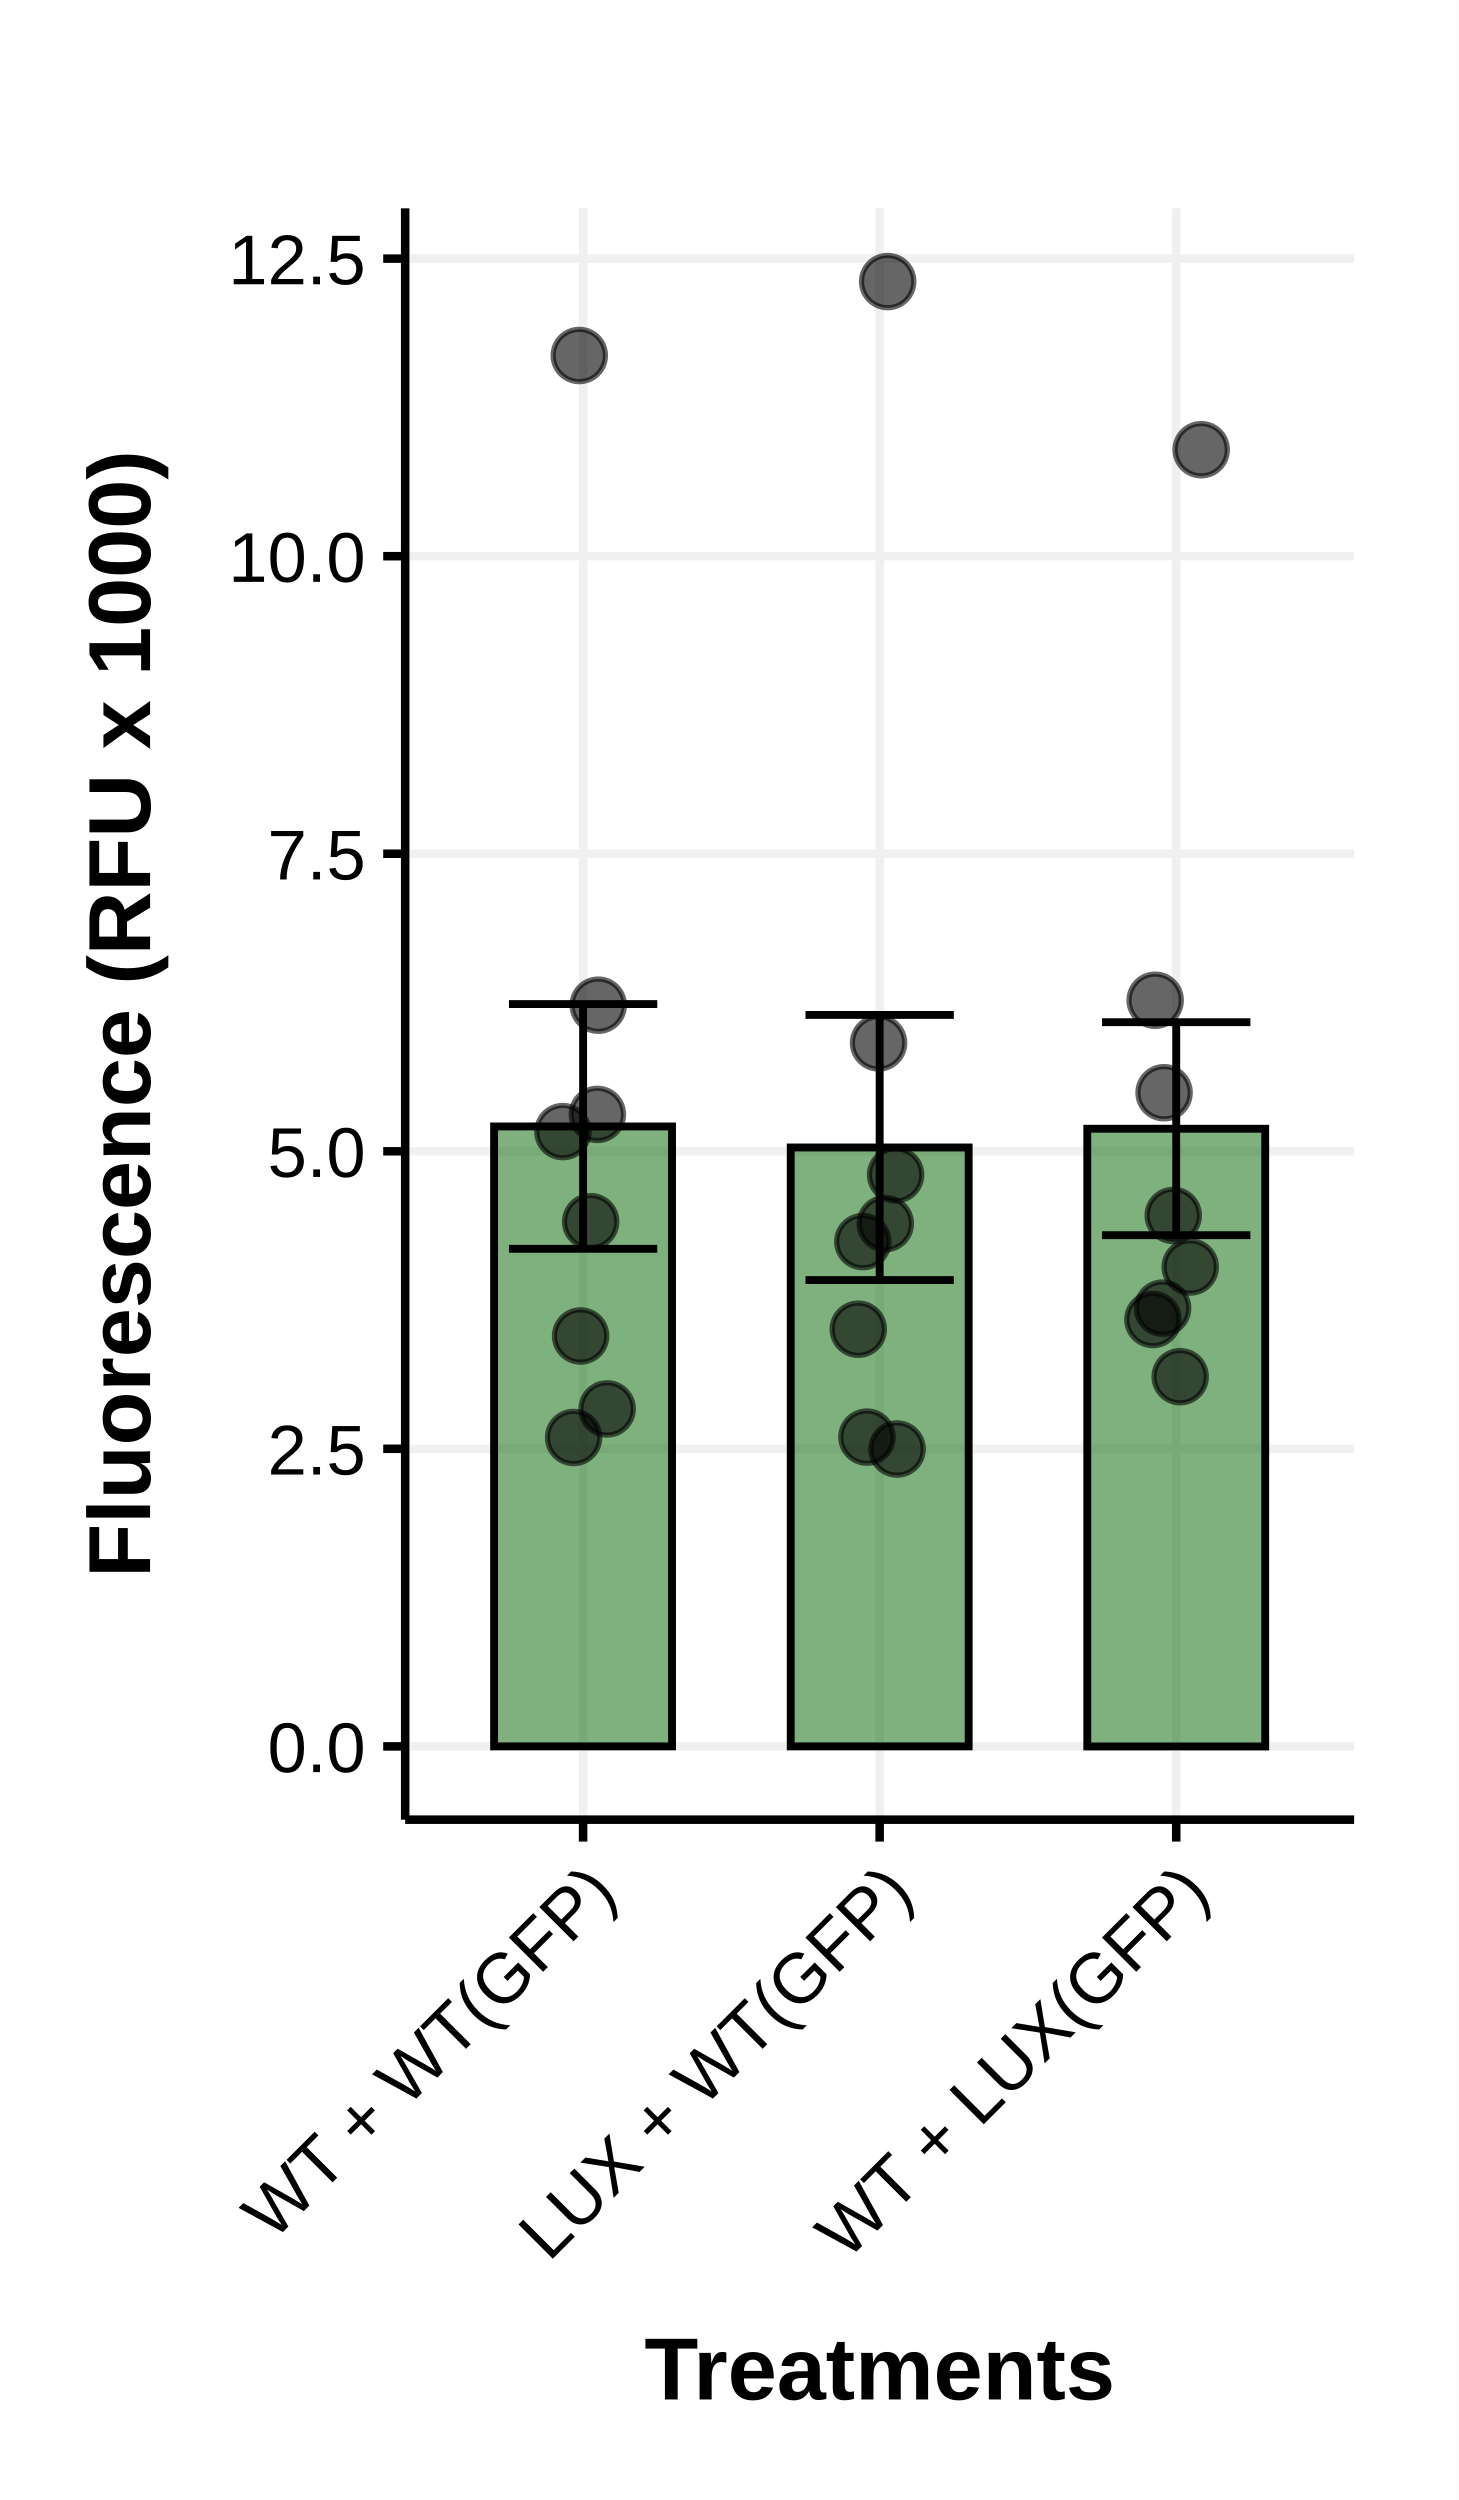
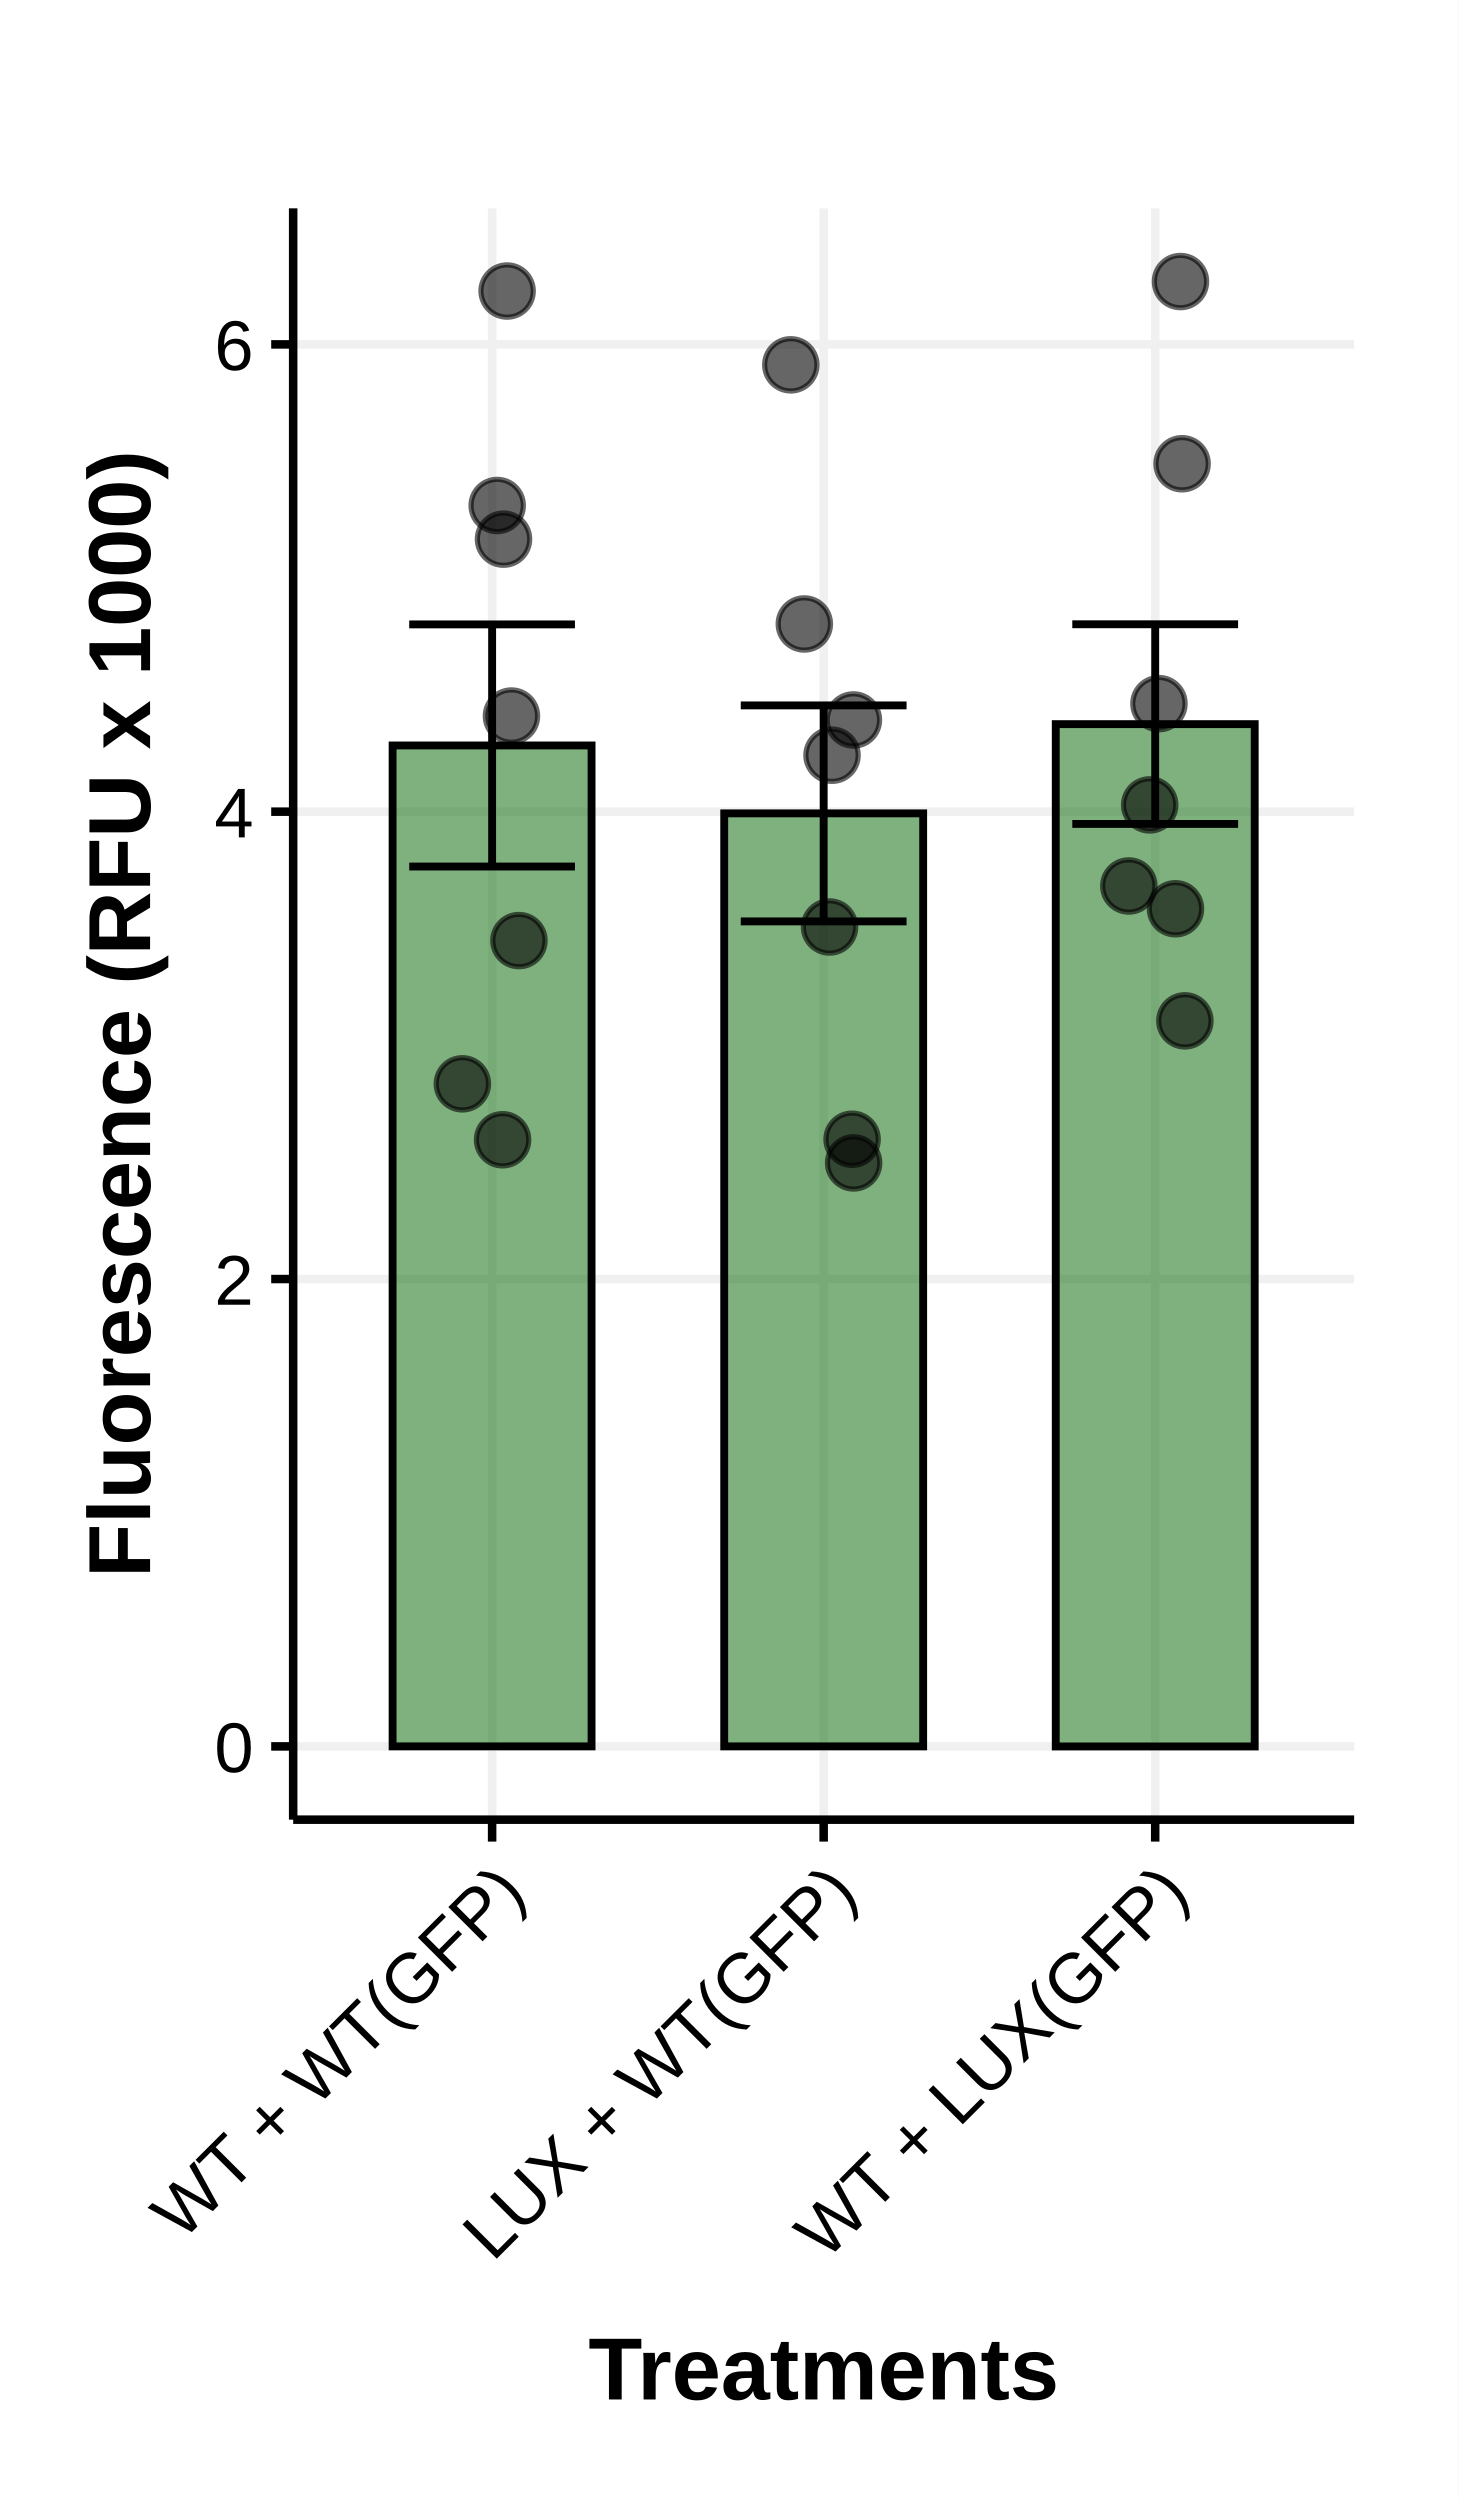
<svg xmlns="http://www.w3.org/2000/svg" class="svglite" width="198.43pt" height="340.16pt" viewBox="0 0 198.43 340.16">
  <defs>
    <style type="text/css">
    .svglite line, .svglite polyline, .svglite polygon, .svglite path, .svglite rect, .svglite circle {
      fill: none;
      stroke: #000000;
      stroke-linecap: round;
      stroke-linejoin: round;
      stroke-miterlimit: 10.00;
    }
  </style>
  </defs>
  <rect width="100%" height="100%" style="stroke: none; fill: #FFFFFF;" />
  <defs>
    <clipPath id="cpMC4wMHwxOTguNDN8MC4wMHwzNDAuMTY=">
      <rect x="0.00" y="0.00" width="198.43" height="340.16" />
    </clipPath>
  </defs>
  <g clip-path="url(#cpMC4wMHwxOTguNDN8MC4wMHwzNDAuMTY=)">
    <rect x="0.00" y="0.00" width="198.43" height="340.16" style="stroke-width: 1.16; stroke: none; fill: #FFFFFF;" />
  </g>
  <defs>
-     <clipPath id="cpNTUuMTN8MTg0LjI1fDI4LjM1fDI0Ny41OQ==">
-       <rect x="55.13" y="28.35" width="129.12" height="219.24" />
+     <clipPath id="cpMzkuODl8MTg0LjI1fDI4LjM1fDI0Ny41OQ==">
+       <rect x="39.89" y="28.35" width="144.37" height="219.24" />
    </clipPath>
  </defs>
-   <g clip-path="url(#cpNTUuMTN8MTg0LjI1fDI4LjM1fDI0Ny41OQ==)">
-     <rect x="55.13" y="28.35" width="129.12" height="219.24" style="stroke-width: 1.16; stroke: none; fill: #FFFFFF;" />
-     <polyline points="55.13,237.62 184.25,237.62 " style="stroke-width: 1.16; stroke: #F0F0F0; stroke-linecap: butt;" />
-     <polyline points="55.13,197.13 184.25,197.13 " style="stroke-width: 1.16; stroke: #F0F0F0; stroke-linecap: butt;" />
-     <polyline points="55.13,156.65 184.25,156.65 " style="stroke-width: 1.16; stroke: #F0F0F0; stroke-linecap: butt;" />
-     <polyline points="55.13,116.16 184.25,116.16 " style="stroke-width: 1.16; stroke: #F0F0F0; stroke-linecap: butt;" />
-     <polyline points="55.13,75.68 184.25,75.68 " style="stroke-width: 1.16; stroke: #F0F0F0; stroke-linecap: butt;" />
-     <polyline points="55.13,35.19 184.25,35.19 " style="stroke-width: 1.16; stroke: #F0F0F0; stroke-linecap: butt;" />
-     <polyline points="79.34,247.59 79.34,28.35 " style="stroke-width: 1.16; stroke: #F0F0F0; stroke-linecap: butt;" />
-     <polyline points="119.69,247.59 119.69,28.35 " style="stroke-width: 1.16; stroke: #F0F0F0; stroke-linecap: butt;" />
-     <polyline points="160.04,247.59 160.04,28.35 " style="stroke-width: 1.16; stroke: #F0F0F0; stroke-linecap: butt;" />
-     <rect x="67.23" y="153.27" width="24.21" height="84.35" style="stroke-width: 1.07; stroke-linecap: square; stroke-linejoin: miter; fill: #006400; fill-opacity: 0.50;" />
-     <rect x="107.59" y="156.13" width="24.21" height="81.49" style="stroke-width: 1.07; stroke-linecap: square; stroke-linejoin: miter; fill: #006400; fill-opacity: 0.50;" />
-     <rect x="147.94" y="153.58" width="24.21" height="84.05" style="stroke-width: 1.07; stroke-linecap: square; stroke-linejoin: miter; fill: #006400; fill-opacity: 0.50;" />
-     <polyline points="69.25,136.62 89.43,136.62 " style="stroke-width: 1.07; stroke-linecap: butt;" />
-     <polyline points="79.34,136.62 79.34,169.92 " style="stroke-width: 1.07; stroke-linecap: butt;" />
-     <polyline points="69.25,169.92 89.43,169.92 " style="stroke-width: 1.07; stroke-linecap: butt;" />
-     <polyline points="109.60,138.10 129.78,138.10 " style="stroke-width: 1.07; stroke-linecap: butt;" />
-     <polyline points="119.69,138.10 119.69,174.17 " style="stroke-width: 1.07; stroke-linecap: butt;" />
-     <polyline points="109.60,174.17 129.78,174.17 " style="stroke-width: 1.07; stroke-linecap: butt;" />
-     <polyline points="149.95,139.08 170.13,139.08 " style="stroke-width: 1.07; stroke-linecap: butt;" />
-     <polyline points="160.04,139.08 160.04,168.07 " style="stroke-width: 1.07; stroke-linecap: butt;" />
-     <polyline points="149.95,168.07 170.13,168.07 " style="stroke-width: 1.07; stroke-linecap: butt;" />
-     <circle cx="119.54" cy="141.90" r="3.56" style="stroke-width: 0.71; stroke: #000000; stroke-opacity: 0.60; fill: #000000; fill-opacity: 0.60;" />
-     <circle cx="120.78" cy="38.31" r="3.56" style="stroke-width: 0.71; stroke: #000000; stroke-opacity: 0.60; fill: #000000; fill-opacity: 0.60;" />
-     <circle cx="117.40" cy="168.94" r="3.56" style="stroke-width: 0.71; stroke: #000000; stroke-opacity: 0.60; fill: #000000; fill-opacity: 0.60;" />
-     <circle cx="122.06" cy="197.16" r="3.56" style="stroke-width: 0.71; stroke: #000000; stroke-opacity: 0.60; fill: #000000; fill-opacity: 0.60;" />
-     <circle cx="116.78" cy="180.86" r="3.56" style="stroke-width: 0.71; stroke: #000000; stroke-opacity: 0.60; fill: #000000; fill-opacity: 0.60;" />
-     <circle cx="121.86" cy="159.85" r="3.56" style="stroke-width: 0.71; stroke: #000000; stroke-opacity: 0.60; fill: #000000; fill-opacity: 0.60;" />
-     <circle cx="117.96" cy="195.54" r="3.56" style="stroke-width: 0.71; stroke: #000000; stroke-opacity: 0.60; fill: #000000; fill-opacity: 0.60;" />
-     <circle cx="120.46" cy="166.49" r="3.56" style="stroke-width: 0.71; stroke: #000000; stroke-opacity: 0.60; fill: #000000; fill-opacity: 0.60;" />
-     <circle cx="157.18" cy="136.10" r="3.56" style="stroke-width: 0.71; stroke: #000000; stroke-opacity: 0.60; fill: #000000; fill-opacity: 0.60;" />
-     <circle cx="163.44" cy="61.19" r="3.56" style="stroke-width: 0.71; stroke: #000000; stroke-opacity: 0.60; fill: #000000; fill-opacity: 0.60;" />
-     <circle cx="159.64" cy="165.38" r="3.56" style="stroke-width: 0.71; stroke: #000000; stroke-opacity: 0.60; fill: #000000; fill-opacity: 0.60;" />
-     <circle cx="160.58" cy="187.32" r="3.56" style="stroke-width: 0.71; stroke: #000000; stroke-opacity: 0.60; fill: #000000; fill-opacity: 0.60;" />
-     <circle cx="156.87" cy="179.54" r="3.56" style="stroke-width: 0.71; stroke: #000000; stroke-opacity: 0.60; fill: #000000; fill-opacity: 0.60;" />
-     <circle cx="158.39" cy="148.68" r="3.56" style="stroke-width: 0.71; stroke: #000000; stroke-opacity: 0.60; fill: #000000; fill-opacity: 0.60;" />
-     <circle cx="158.19" cy="177.99" r="3.56" style="stroke-width: 0.71; stroke: #000000; stroke-opacity: 0.60; fill: #000000; fill-opacity: 0.60;" />
-     <circle cx="161.95" cy="172.39" r="3.56" style="stroke-width: 0.71; stroke: #000000; stroke-opacity: 0.60; fill: #000000; fill-opacity: 0.60;" />
-     <circle cx="81.40" cy="136.77" r="3.56" style="stroke-width: 0.71; stroke: #000000; stroke-opacity: 0.60; fill: #000000; fill-opacity: 0.60;" />
-     <circle cx="78.82" cy="48.37" r="3.56" style="stroke-width: 0.71; stroke: #000000; stroke-opacity: 0.60; fill: #000000; fill-opacity: 0.60;" />
-     <circle cx="80.37" cy="166.23" r="3.56" style="stroke-width: 0.71; stroke: #000000; stroke-opacity: 0.60; fill: #000000; fill-opacity: 0.60;" />
-     <circle cx="79.00" cy="181.78" r="3.56" style="stroke-width: 0.71; stroke: #000000; stroke-opacity: 0.60; fill: #000000; fill-opacity: 0.60;" />
-     <circle cx="82.61" cy="191.70" r="3.56" style="stroke-width: 0.71; stroke: #000000; stroke-opacity: 0.60; fill: #000000; fill-opacity: 0.60;" />
-     <circle cx="76.59" cy="153.97" r="3.56" style="stroke-width: 0.71; stroke: #000000; stroke-opacity: 0.60; fill: #000000; fill-opacity: 0.60;" />
-     <circle cx="78.05" cy="195.59" r="3.56" style="stroke-width: 0.71; stroke: #000000; stroke-opacity: 0.60; fill: #000000; fill-opacity: 0.60;" />
-     <circle cx="81.28" cy="151.63" r="3.56" style="stroke-width: 0.71; stroke: #000000; stroke-opacity: 0.60; fill: #000000; fill-opacity: 0.60;" />
-     <rect x="55.13" y="28.35" width="129.12" height="219.24" style="stroke-width: 1.16; stroke: none;" />
+   <g clip-path="url(#cpMzkuODl8MTg0LjI1fDI4LjM1fDI0Ny41OQ==)">
+     <rect x="39.89" y="28.35" width="144.37" height="219.24" style="stroke-width: 1.16; stroke: none; fill: #FFFFFF;" />
+     <polyline points="39.89,237.62 184.25,237.62 " style="stroke-width: 1.16; stroke: #F0F0F0; stroke-linecap: butt;" />
+     <polyline points="39.89,174.03 184.25,174.03 " style="stroke-width: 1.16; stroke: #F0F0F0; stroke-linecap: butt;" />
+     <polyline points="39.89,110.44 184.25,110.44 " style="stroke-width: 1.16; stroke: #F0F0F0; stroke-linecap: butt;" />
+     <polyline points="39.89,46.86 184.25,46.86 " style="stroke-width: 1.16; stroke: #F0F0F0; stroke-linecap: butt;" />
+     <polyline points="66.96,247.59 66.96,28.35 " style="stroke-width: 1.16; stroke: #F0F0F0; stroke-linecap: butt;" />
+     <polyline points="112.07,247.59 112.07,28.35 " style="stroke-width: 1.16; stroke: #F0F0F0; stroke-linecap: butt;" />
+     <polyline points="157.18,247.59 157.18,28.35 " style="stroke-width: 1.16; stroke: #F0F0F0; stroke-linecap: butt;" />
+     <rect x="53.42" y="101.43" width="27.07" height="136.19" style="stroke-width: 1.07; stroke-linecap: square; stroke-linejoin: miter; fill: #006400; fill-opacity: 0.50;" />
+     <rect x="98.54" y="110.67" width="27.07" height="126.95" style="stroke-width: 1.07; stroke-linecap: square; stroke-linejoin: miter; fill: #006400; fill-opacity: 0.50;" />
+     <rect x="143.65" y="98.53" width="27.07" height="139.10" style="stroke-width: 1.07; stroke-linecap: square; stroke-linejoin: miter; fill: #006400; fill-opacity: 0.50;" />
+     <polyline points="55.68,84.96 78.23,84.96 " style="stroke-width: 1.07; stroke-linecap: butt;" />
+     <polyline points="66.96,84.96 66.96,117.90 " style="stroke-width: 1.07; stroke-linecap: butt;" />
+     <polyline points="55.68,117.90 78.23,117.90 " style="stroke-width: 1.07; stroke-linecap: butt;" />
+     <polyline points="100.79,95.98 123.35,95.98 " style="stroke-width: 1.07; stroke-linecap: butt;" />
+     <polyline points="112.07,95.98 112.07,125.37 " style="stroke-width: 1.07; stroke-linecap: butt;" />
+     <polyline points="100.79,125.37 123.35,125.37 " style="stroke-width: 1.07; stroke-linecap: butt;" />
+     <polyline points="145.90,84.94 168.46,84.94 " style="stroke-width: 1.07; stroke-linecap: butt;" />
+     <polyline points="157.18,84.94 157.18,112.11 " style="stroke-width: 1.07; stroke-linecap: butt;" />
+     <polyline points="145.90,112.11 168.46,112.11 " style="stroke-width: 1.07; stroke-linecap: butt;" />
+     <circle cx="107.60" cy="49.64" r="3.56" style="stroke-width: 0.71; stroke: #000000; stroke-opacity: 0.60; fill: #000000; fill-opacity: 0.60;" />
+     <circle cx="113.21" cy="102.76" r="3.56" style="stroke-width: 0.71; stroke: #000000; stroke-opacity: 0.60; fill: #000000; fill-opacity: 0.60;" />
+     <circle cx="116.15" cy="158.23" r="3.56" style="stroke-width: 0.71; stroke: #000000; stroke-opacity: 0.60; fill: #000000; fill-opacity: 0.60;" />
+     <circle cx="112.87" cy="126.13" r="3.56" style="stroke-width: 0.71; stroke: #000000; stroke-opacity: 0.60; fill: #000000; fill-opacity: 0.60;" />
+     <circle cx="109.44" cy="84.90" r="3.56" style="stroke-width: 0.71; stroke: #000000; stroke-opacity: 0.60; fill: #000000; fill-opacity: 0.60;" />
+     <circle cx="115.94" cy="155.01" r="3.56" style="stroke-width: 0.71; stroke: #000000; stroke-opacity: 0.60; fill: #000000; fill-opacity: 0.60;" />
+     <circle cx="116.12" cy="97.96" r="3.56" style="stroke-width: 0.71; stroke: #000000; stroke-opacity: 0.60; fill: #000000; fill-opacity: 0.60;" />
+     <circle cx="160.62" cy="38.31" r="3.56" style="stroke-width: 0.71; stroke: #000000; stroke-opacity: 0.60; fill: #000000; fill-opacity: 0.60;" />
+     <circle cx="157.69" cy="95.74" r="3.56" style="stroke-width: 0.71; stroke: #000000; stroke-opacity: 0.60; fill: #000000; fill-opacity: 0.60;" />
+     <circle cx="161.22" cy="138.90" r="3.56" style="stroke-width: 0.71; stroke: #000000; stroke-opacity: 0.60; fill: #000000; fill-opacity: 0.60;" />
+     <circle cx="159.94" cy="123.65" r="3.56" style="stroke-width: 0.71; stroke: #000000; stroke-opacity: 0.60; fill: #000000; fill-opacity: 0.60;" />
+     <circle cx="160.84" cy="63.10" r="3.56" style="stroke-width: 0.71; stroke: #000000; stroke-opacity: 0.60; fill: #000000; fill-opacity: 0.60;" />
+     <circle cx="153.59" cy="120.55" r="3.56" style="stroke-width: 0.71; stroke: #000000; stroke-opacity: 0.60; fill: #000000; fill-opacity: 0.60;" />
+     <circle cx="156.43" cy="109.52" r="3.56" style="stroke-width: 0.71; stroke: #000000; stroke-opacity: 0.60; fill: #000000; fill-opacity: 0.60;" />
+     <circle cx="69.00" cy="39.60" r="3.56" style="stroke-width: 0.71; stroke: #000000; stroke-opacity: 0.60; fill: #000000; fill-opacity: 0.60;" />
+     <circle cx="69.59" cy="97.43" r="3.56" style="stroke-width: 0.71; stroke: #000000; stroke-opacity: 0.60; fill: #000000; fill-opacity: 0.60;" />
+     <circle cx="70.61" cy="127.98" r="3.56" style="stroke-width: 0.71; stroke: #000000; stroke-opacity: 0.60; fill: #000000; fill-opacity: 0.60;" />
+     <circle cx="62.91" cy="147.47" r="3.56" style="stroke-width: 0.71; stroke: #000000; stroke-opacity: 0.60; fill: #000000; fill-opacity: 0.60;" />
+     <circle cx="68.51" cy="73.36" r="3.56" style="stroke-width: 0.71; stroke: #000000; stroke-opacity: 0.60; fill: #000000; fill-opacity: 0.60;" />
+     <circle cx="68.38" cy="155.08" r="3.56" style="stroke-width: 0.71; stroke: #000000; stroke-opacity: 0.60; fill: #000000; fill-opacity: 0.60;" />
+     <circle cx="67.65" cy="68.78" r="3.56" style="stroke-width: 0.71; stroke: #000000; stroke-opacity: 0.60; fill: #000000; fill-opacity: 0.60;" />
+     <rect x="39.89" y="28.35" width="144.37" height="219.24" style="stroke-width: 1.16; stroke: none;" />
  </g>
  <g clip-path="url(#cpMC4wMHwxOTguNDN8MC4wMHwzNDAuMTY=)">
-     <polyline points="55.13,247.59 55.13,28.35 " style="stroke-width: 1.16; stroke-linecap: butt;" />
-     <text x="49.75" y="241.12" text-anchor="end" style="font-size: 9.60px; font-family: Liberation Sans;" textLength="15.24px" lengthAdjust="spacingAndGlyphs">0.0</text>
-     <text x="49.75" y="200.63" text-anchor="end" style="font-size: 9.60px; font-family: Liberation Sans;" textLength="15.24px" lengthAdjust="spacingAndGlyphs">2.5</text>
-     <text x="49.75" y="160.14" text-anchor="end" style="font-size: 9.60px; font-family: Liberation Sans;" textLength="15.24px" lengthAdjust="spacingAndGlyphs">5.0</text>
-     <text x="49.75" y="119.66" text-anchor="end" style="font-size: 9.60px; font-family: Liberation Sans;" textLength="15.24px" lengthAdjust="spacingAndGlyphs">7.5</text>
-     <text x="49.75" y="79.17" text-anchor="end" style="font-size: 9.60px; font-family: Liberation Sans;" textLength="21.34px" lengthAdjust="spacingAndGlyphs">10.0</text>
-     <text x="49.75" y="38.68" text-anchor="end" style="font-size: 9.60px; font-family: Liberation Sans;" textLength="21.34px" lengthAdjust="spacingAndGlyphs">12.5</text>
-     <polyline points="52.14,237.62 55.13,237.62 " style="stroke-width: 1.16; stroke-linecap: butt;" />
-     <polyline points="52.14,197.13 55.13,197.13 " style="stroke-width: 1.16; stroke-linecap: butt;" />
-     <polyline points="52.14,156.65 55.13,156.65 " style="stroke-width: 1.16; stroke-linecap: butt;" />
-     <polyline points="52.14,116.16 55.13,116.16 " style="stroke-width: 1.16; stroke-linecap: butt;" />
-     <polyline points="52.14,75.68 55.13,75.68 " style="stroke-width: 1.16; stroke-linecap: butt;" />
-     <polyline points="52.14,35.19 55.13,35.19 " style="stroke-width: 1.16; stroke-linecap: butt;" />
-     <polyline points="55.13,247.59 184.25,247.59 " style="stroke-width: 1.16; stroke-linecap: butt;" />
-     <polyline points="79.34,250.58 79.34,247.59 " style="stroke-width: 1.16; stroke-linecap: butt;" />
-     <polyline points="119.69,250.58 119.69,247.59 " style="stroke-width: 1.16; stroke-linecap: butt;" />
-     <polyline points="160.04,250.58 160.04,247.59 " style="stroke-width: 1.16; stroke-linecap: butt;" />
-     <text transform="translate(84.28,257.91) rotate(-45)" text-anchor="end" style="font-size: 9.60px; font-family: Liberation Sans;" textLength="71.03px" lengthAdjust="spacingAndGlyphs">WT + WT(GFP)</text>
-     <text transform="translate(124.63,257.91) rotate(-45)" text-anchor="end" style="font-size: 9.60px; font-family: Liberation Sans;" textLength="74.15px" lengthAdjust="spacingAndGlyphs">LUX + WT(GFP)</text>
-     <text transform="translate(164.98,257.91) rotate(-45)" text-anchor="end" style="font-size: 9.60px; font-family: Liberation Sans;" textLength="74.15px" lengthAdjust="spacingAndGlyphs">WT + LUX(GFP)</text>
-     <text x="119.69" y="326.48" text-anchor="middle" style="font-size: 12.00px; font-weight: bold; font-family: Liberation Sans;" textLength="76.85px" lengthAdjust="spacingAndGlyphs">Treatments</text>
+     <polyline points="39.89,247.59 39.89,28.35 " style="stroke-width: 1.16; stroke-linecap: butt;" />
+     <text x="34.51" y="241.12" text-anchor="end" style="font-size: 9.60px; font-family: Liberation Sans;" textLength="6.10px" lengthAdjust="spacingAndGlyphs">0</text>
+     <text x="34.51" y="177.53" text-anchor="end" style="font-size: 9.60px; font-family: Liberation Sans;" textLength="6.10px" lengthAdjust="spacingAndGlyphs">2</text>
+     <text x="34.51" y="113.94" text-anchor="end" style="font-size: 9.60px; font-family: Liberation Sans;" textLength="6.10px" lengthAdjust="spacingAndGlyphs">4</text>
+     <text x="34.51" y="50.35" text-anchor="end" style="font-size: 9.60px; font-family: Liberation Sans;" textLength="6.10px" lengthAdjust="spacingAndGlyphs">6</text>
+     <polyline points="36.90,237.62 39.89,237.62 " style="stroke-width: 1.16; stroke-linecap: butt;" />
+     <polyline points="36.90,174.03 39.89,174.03 " style="stroke-width: 1.16; stroke-linecap: butt;" />
+     <polyline points="36.90,110.44 39.89,110.44 " style="stroke-width: 1.16; stroke-linecap: butt;" />
+     <polyline points="36.90,46.86 39.89,46.86 " style="stroke-width: 1.16; stroke-linecap: butt;" />
+     <polyline points="39.89,247.59 184.25,247.59 " style="stroke-width: 1.16; stroke-linecap: butt;" />
+     <polyline points="66.96,250.58 66.96,247.59 " style="stroke-width: 1.16; stroke-linecap: butt;" />
+     <polyline points="112.07,250.58 112.07,247.59 " style="stroke-width: 1.16; stroke-linecap: butt;" />
+     <polyline points="157.18,250.58 157.18,247.59 " style="stroke-width: 1.16; stroke-linecap: butt;" />
+     <text transform="translate(71.90,257.91) rotate(-45)" text-anchor="end" style="font-size: 9.60px; font-family: Liberation Sans;" textLength="71.03px" lengthAdjust="spacingAndGlyphs">WT + WT(GFP)</text>
+     <text transform="translate(117.01,257.91) rotate(-45)" text-anchor="end" style="font-size: 9.60px; font-family: Liberation Sans;" textLength="74.15px" lengthAdjust="spacingAndGlyphs">LUX + WT(GFP)</text>
+     <text transform="translate(162.13,257.91) rotate(-45)" text-anchor="end" style="font-size: 9.60px; font-family: Liberation Sans;" textLength="74.15px" lengthAdjust="spacingAndGlyphs">WT + LUX(GFP)</text>
+     <text x="112.07" y="326.48" text-anchor="middle" style="font-size: 12.00px; font-weight: bold; font-family: Liberation Sans;" textLength="76.85px" lengthAdjust="spacingAndGlyphs">Treatments</text>
    <text transform="translate(20.42,137.97) rotate(-90)" text-anchor="middle" style="font-size: 12.00px; font-weight: bold; font-family: Liberation Sans;" textLength="181.21px" lengthAdjust="spacingAndGlyphs">Fluorescence (RFU x 1000)</text>
  </g>
</svg>
